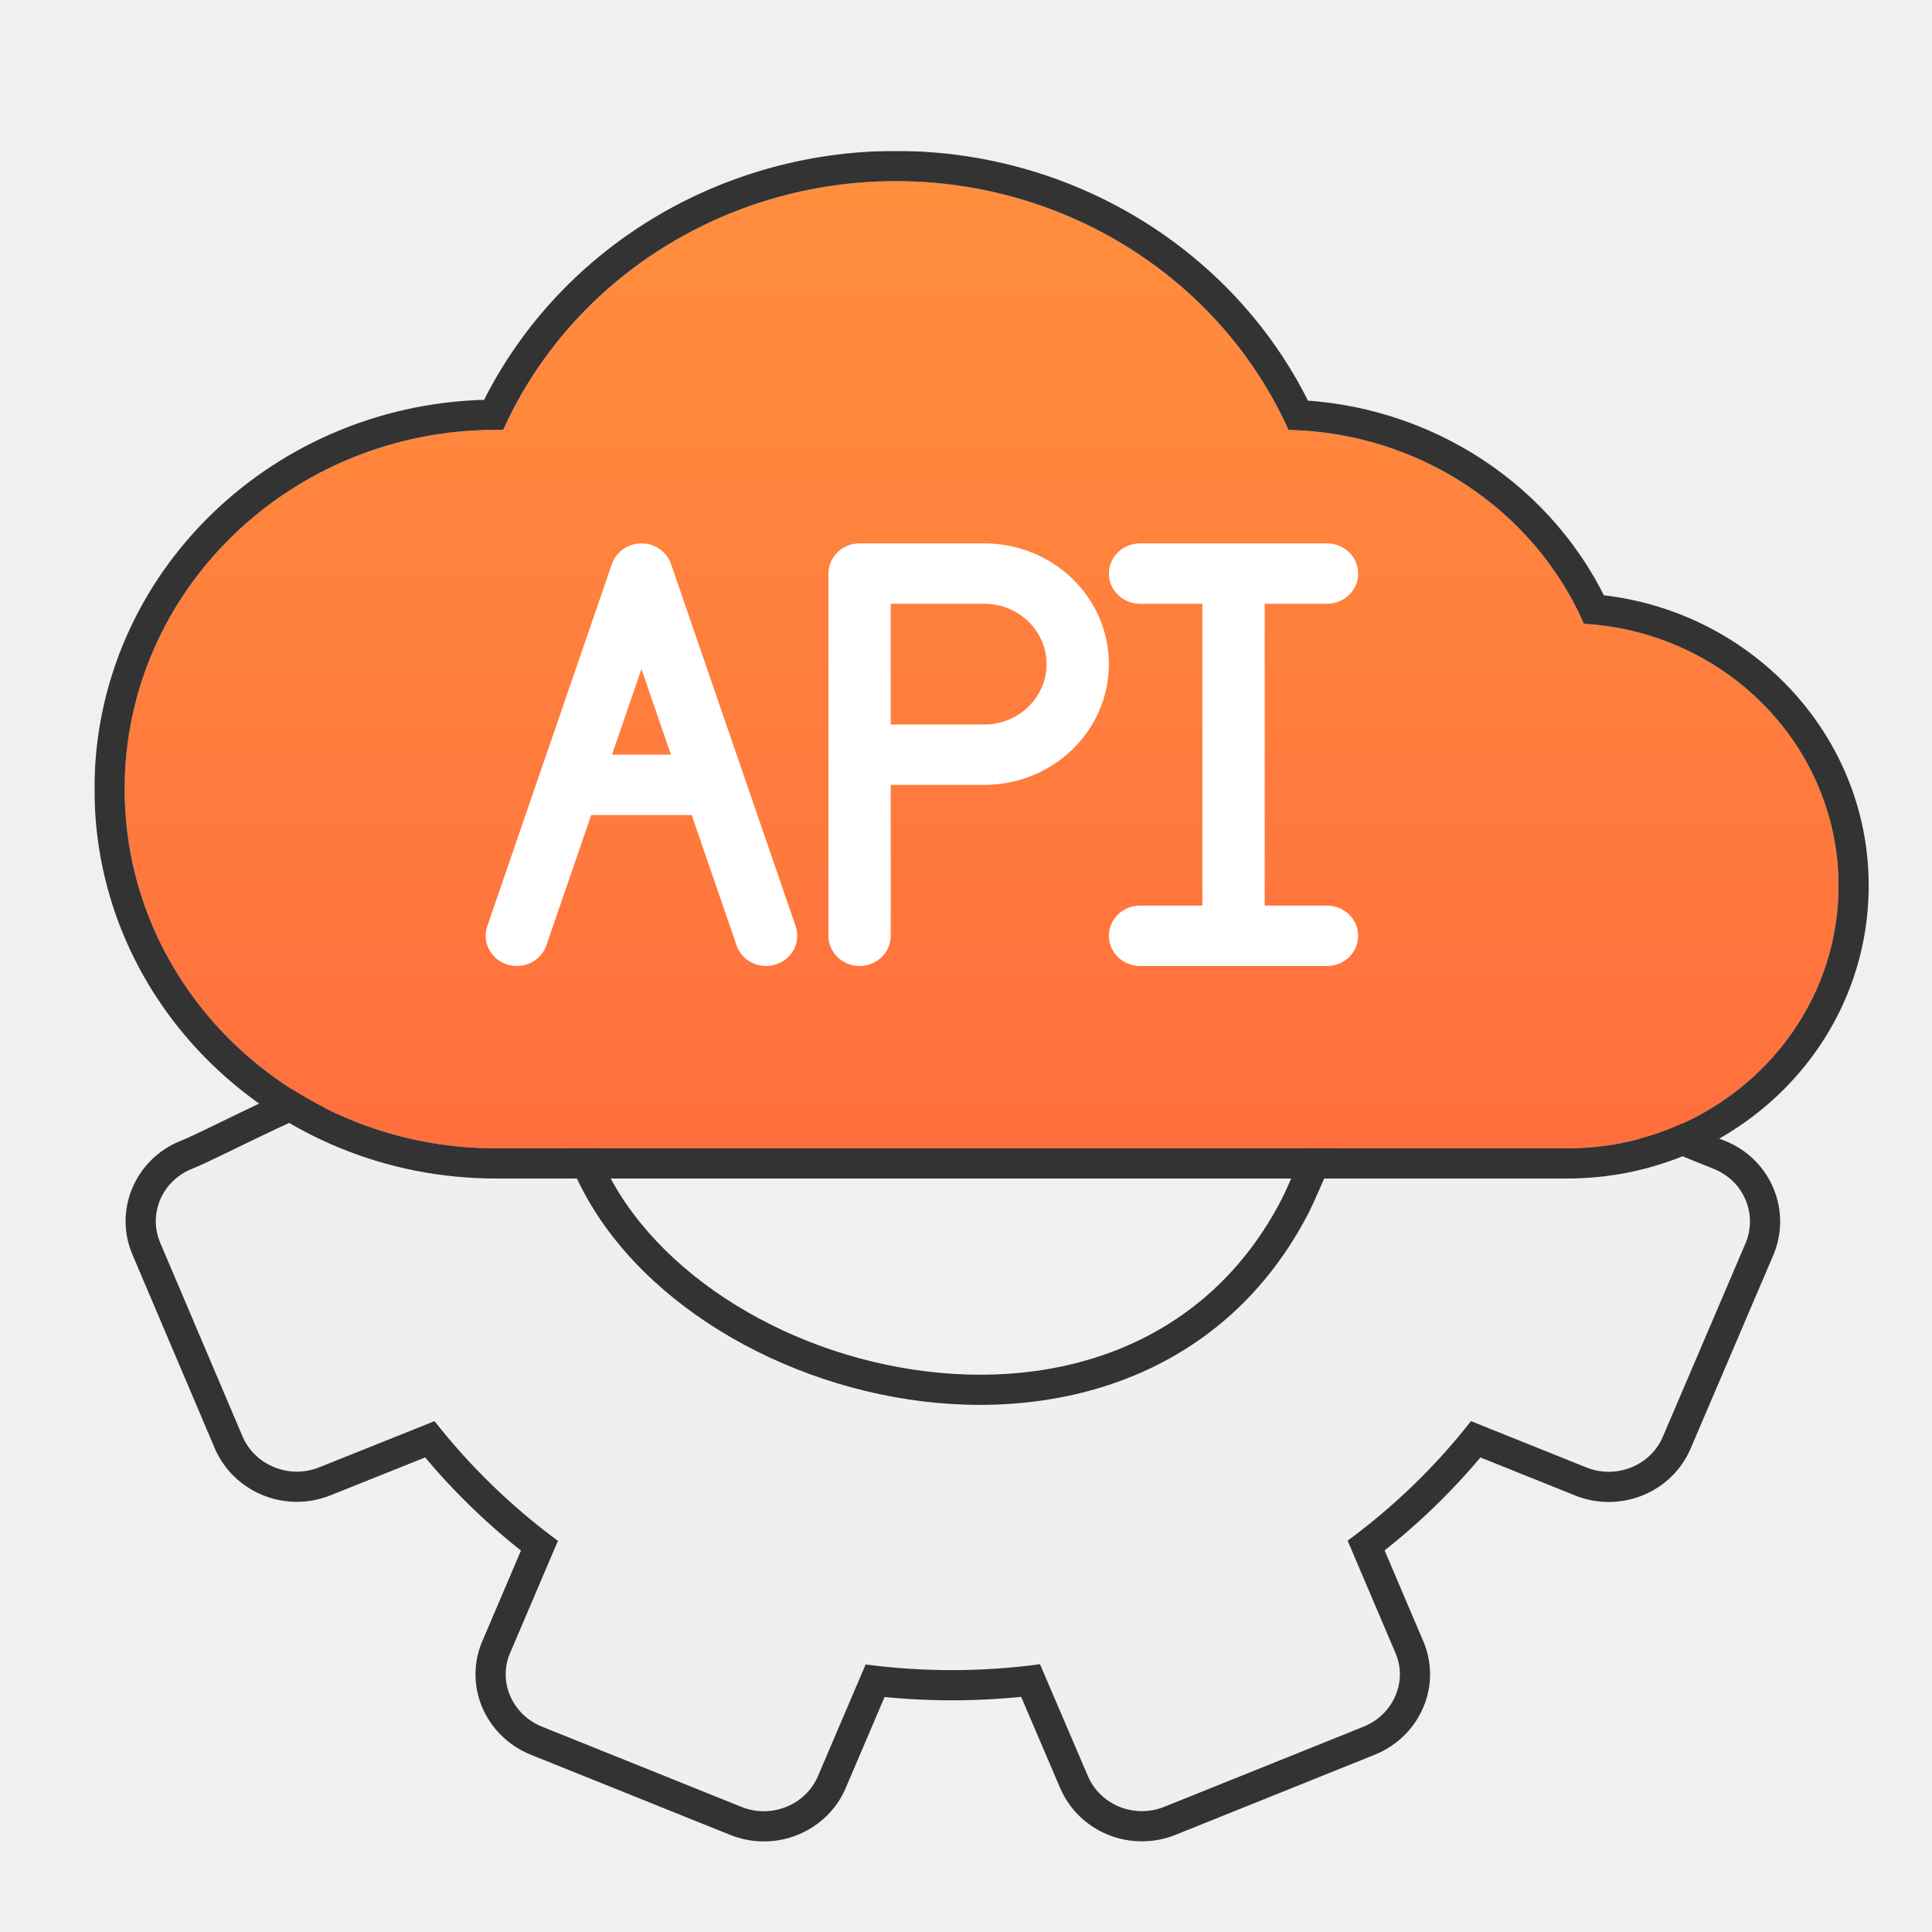
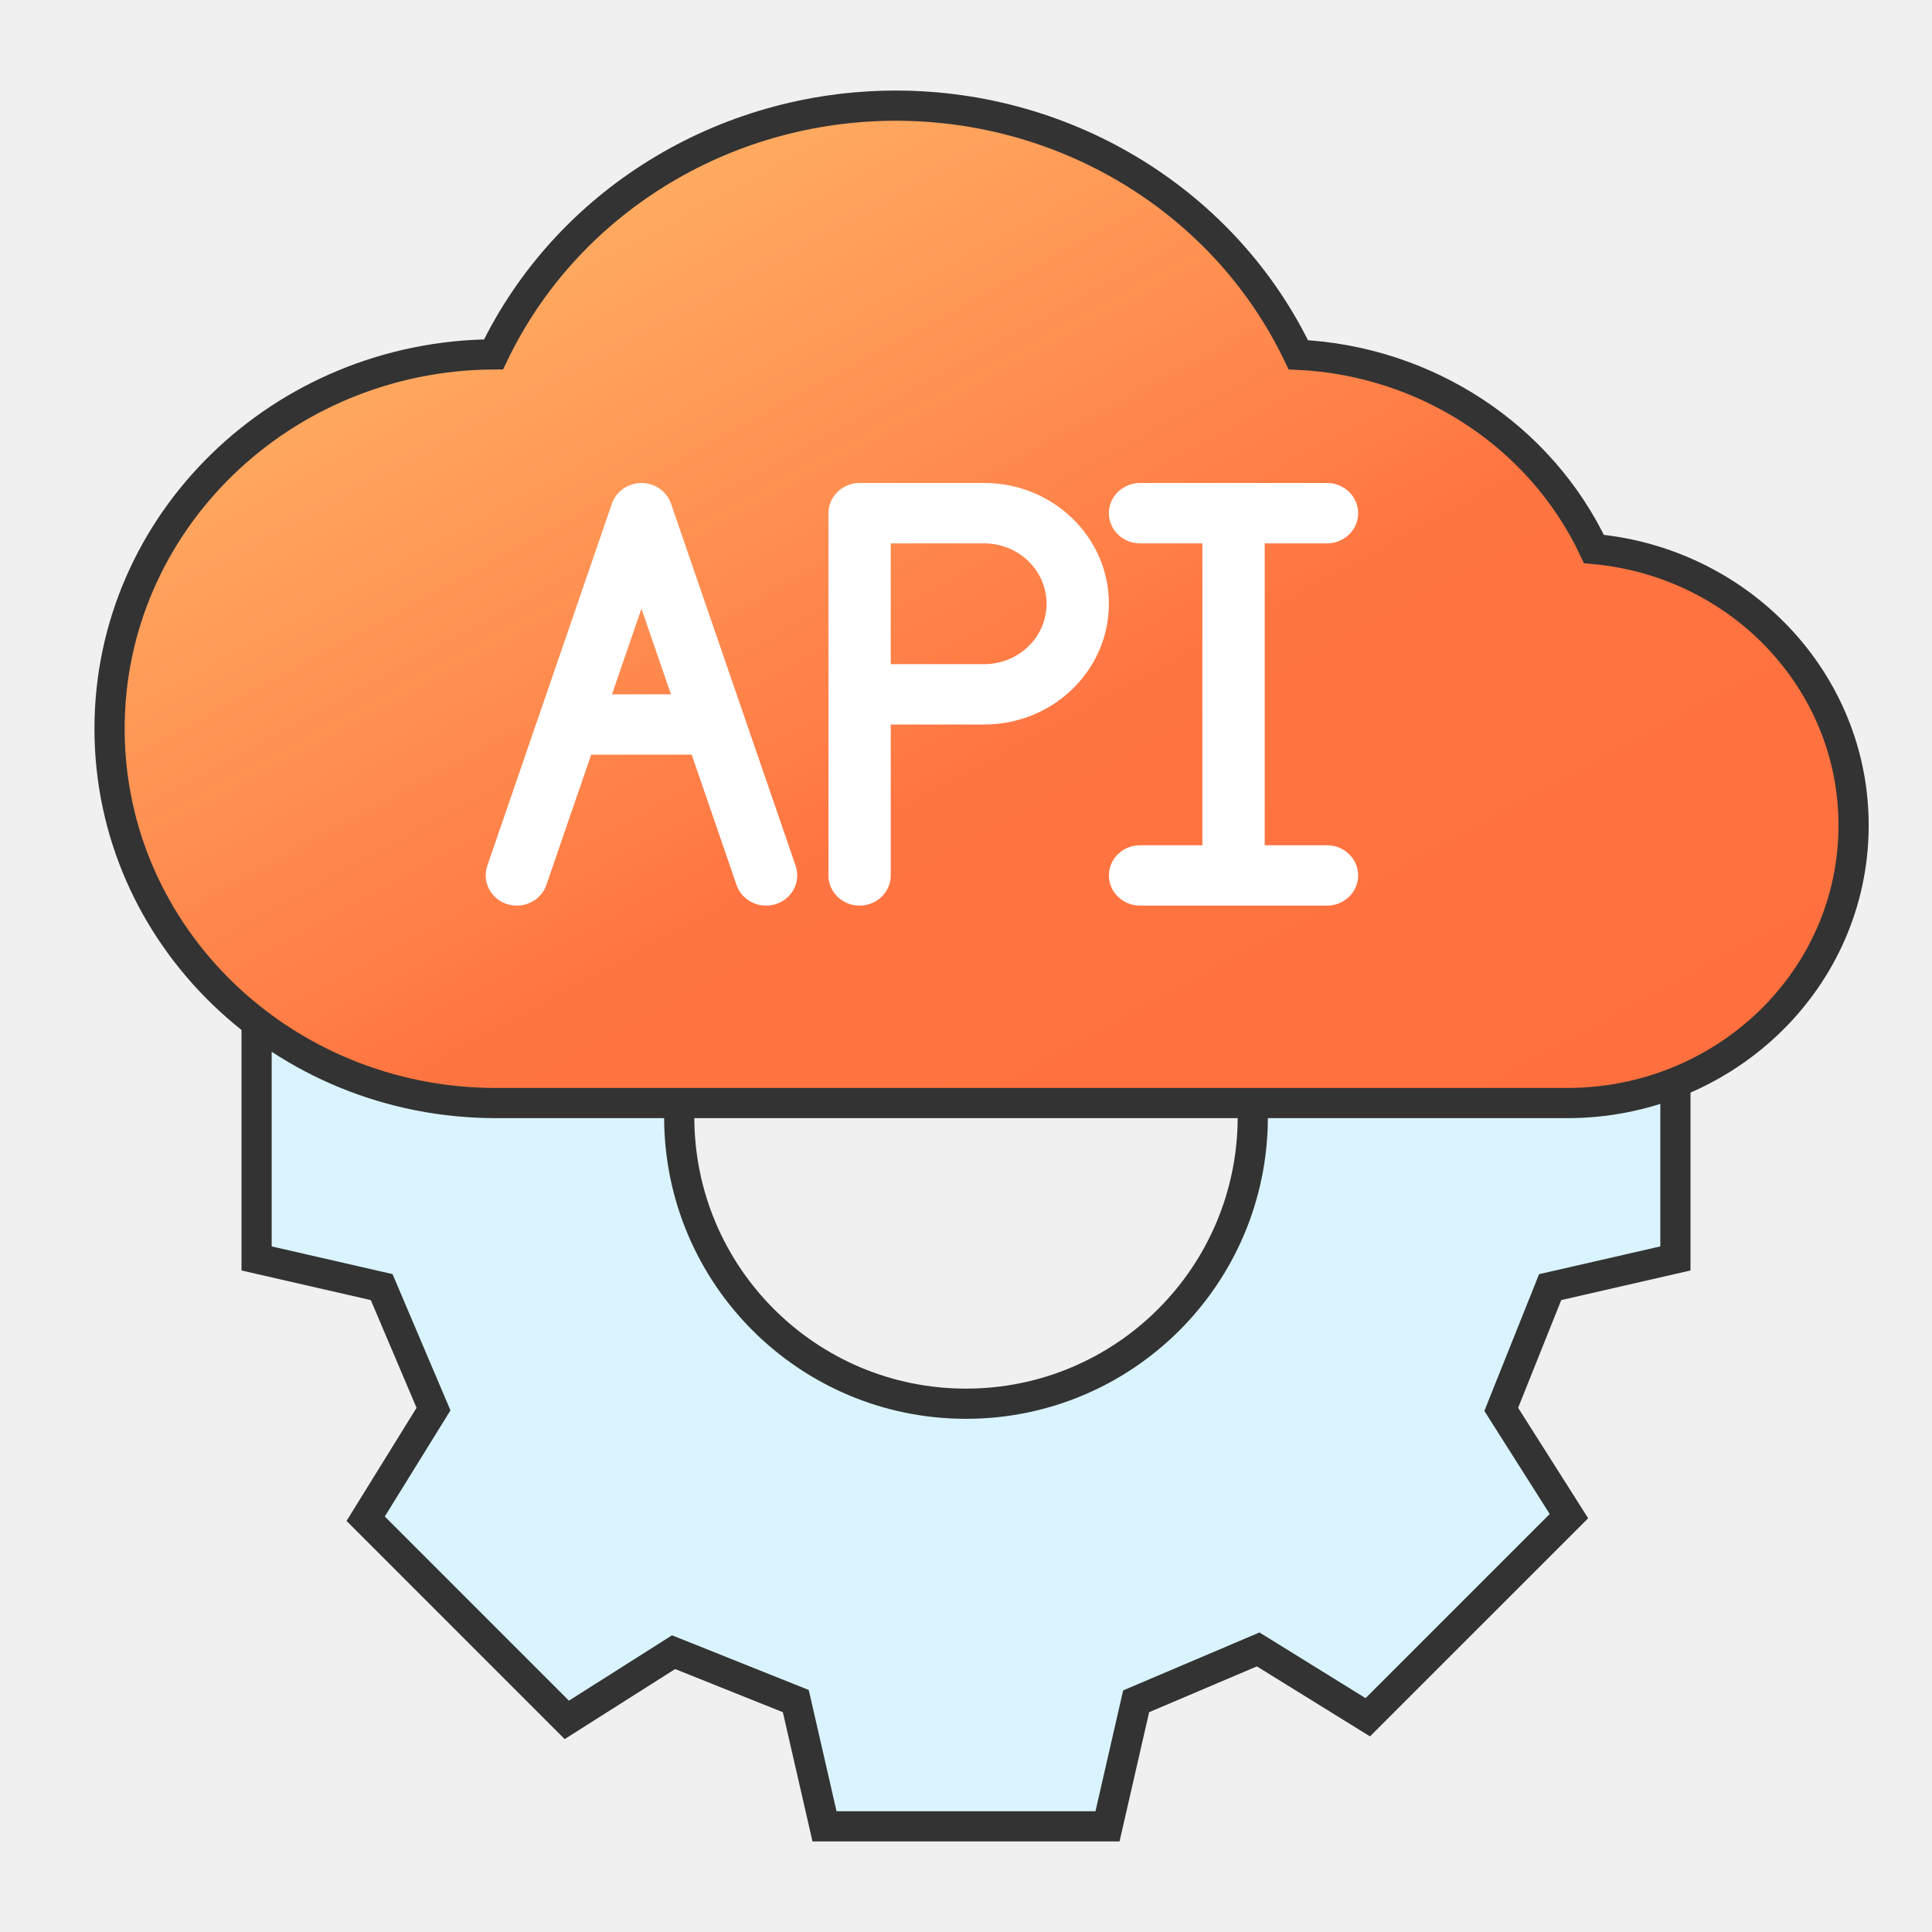
<svg xmlns="http://www.w3.org/2000/svg" width="64" height="64" viewBox="0 0 64 64" fill="none">
-   <mask id="path-1-outside-1_832_21419" maskUnits="userSpaceOnUse" x="3.161" y="33.036" width="56" height="28" fill="black">
-     <rect fill="white" x="3.161" y="33.036" width="56" height="28" />
-     <path d="M25.304 60C25.039 60 24.777 59.947 24.534 59.844L17.958 57.2C17.474 57.006 17.09 56.632 16.892 56.16C16.697 55.696 16.705 55.174 16.916 54.715L18.482 51.043C16.941 49.906 15.566 48.572 14.394 47.077L10.574 48.607C10.098 48.8 9.563 48.799 9.088 48.604C8.613 48.414 8.235 48.05 8.037 47.59L5.313 41.182C4.901 40.232 5.356 39.136 6.333 38.73C7.463 38.278 10.323 36.663 13.419 35.662C16.516 34.661 18.065 36.163 18.756 38.165C21.696 46.676 37.856 50.834 43.355 40.168C43.655 39.586 44.404 37.673 45.224 36.258C45.936 35.161 46.995 34.635 48.801 35.392C50.629 36.159 52.983 37.204 54.068 37.63L56.769 38.721C57.25 38.911 57.631 39.282 57.825 39.749C58.02 40.211 58.018 40.729 57.821 41.19L55.087 47.586C54.89 48.054 54.507 48.425 54.024 48.615C53.542 48.806 53.001 48.801 52.523 48.6L48.728 47.077C47.559 48.571 46.184 49.903 44.642 51.036L46.218 54.738C46.42 55.191 46.425 55.704 46.231 56.16C46.033 56.633 45.648 57.008 45.161 57.202L38.575 59.85C38.099 60.044 37.561 60.045 37.084 59.852C36.606 59.66 36.228 59.29 36.034 58.825L34.451 55.129C32.535 55.388 30.592 55.391 28.675 55.137L27.099 58.83C26.801 59.536 26.092 59.998 25.304 60Z" />
+   <mask id="path-1-inside-1_1694_23816" fill="white">
+     <path fill-rule="evenodd" clip-rule="evenodd" d="M56 31.915V42.086L51.718 43.067L50.29 46.636L52.61 50.294L45.383 57.52L41.636 55.201L38.067 56.718L37.086 61H26.915L25.933 56.718L22.364 55.29L18.706 57.61L11.48 50.383L13.799 46.636L12.283 43.067L8 42.086V31.915L12.283 30.933L13.71 27.364L11.39 23.706L18.617 16.48L22.364 18.799L25.933 17.282L26.915 13H37.086L38.067 17.282L41.636 18.71L45.294 16.39L52.52 23.617L50.201 27.364L51.718 30.933L56 31.915ZM32 46C36.971 46 41 41.971 41 37C41 32.029 36.971 28 32 28C27.029 28 23 32.029 23 37C23 41.971 27.029 46 32 46Z" />
  </mask>
-   <path d="M25.304 60C25.039 60 24.777 59.947 24.534 59.844L17.958 57.2C17.474 57.006 17.09 56.632 16.892 56.16C16.697 55.696 16.705 55.174 16.916 54.715L18.482 51.043C16.941 49.906 15.566 48.572 14.394 47.077L10.574 48.607C10.098 48.8 9.563 48.799 9.088 48.604C8.613 48.414 8.235 48.05 8.037 47.59L5.313 41.182C4.901 40.232 5.356 39.136 6.333 38.73C7.463 38.278 10.323 36.663 13.419 35.662C16.516 34.661 18.065 36.163 18.756 38.165C21.696 46.676 37.856 50.834 43.355 40.168C43.655 39.586 44.404 37.673 45.224 36.258C45.936 35.161 46.995 34.635 48.801 35.392C50.629 36.159 52.983 37.204 54.068 37.63L56.769 38.721C57.25 38.911 57.631 39.282 57.825 39.749C58.02 40.211 58.018 40.729 57.821 41.19L55.087 47.586C54.89 48.054 54.507 48.425 54.024 48.615C53.542 48.806 53.001 48.801 52.523 48.6L48.728 47.077C47.559 48.571 46.184 49.903 44.642 51.036L46.218 54.738C46.42 55.191 46.425 55.704 46.231 56.16C46.033 56.633 45.648 57.008 45.161 57.202L38.575 59.85C38.099 60.044 37.561 60.045 37.084 59.852C36.606 59.66 36.228 59.29 36.034 58.825L34.451 55.129C32.535 55.388 30.592 55.391 28.675 55.137L27.099 58.83C26.801 59.536 26.092 59.998 25.304 60Z" fill="#EFEFEF" />
-   <path d="M55.966 41.105H55.967V40.105H55.966V41.105ZM25.304 60L25.303 61L25.307 61L25.304 60ZM24.534 59.844L24.923 58.923L24.915 58.92L24.907 58.917L24.534 59.844ZM17.958 57.2L18.331 56.272L18.33 56.272L17.958 57.2ZM16.892 56.16L17.814 55.774L17.814 55.773L16.892 56.16ZM16.916 54.715L17.825 55.132L17.83 55.119L17.835 55.107L16.916 54.715ZM18.482 51.043L19.401 51.435L19.712 50.708L19.075 50.238L18.482 51.043ZM14.394 47.077L15.181 46.46L14.719 45.869L14.022 46.148L14.394 47.077ZM10.574 48.607L10.203 47.678L10.199 47.68L10.574 48.607ZM9.088 48.604L9.466 47.679L9.459 47.676L9.088 48.604ZM8.037 47.59L7.116 47.981L7.118 47.986L8.037 47.59ZM5.313 41.182L6.234 40.791L6.231 40.784L5.313 41.182ZM6.333 38.73L5.962 37.801L5.955 37.804L5.948 37.806L6.333 38.73ZM43.355 40.168L44.244 40.626L43.355 40.168ZM54.068 37.63L54.443 36.703L54.434 36.699L54.068 37.63ZM56.769 38.721L56.395 39.648L56.401 39.65L56.769 38.721ZM57.825 39.749L56.901 40.133L56.903 40.137L57.825 39.749ZM57.821 41.19L58.741 41.583L58.741 41.583L57.821 41.19ZM55.087 47.586L54.167 47.193L54.166 47.197L55.087 47.586ZM54.024 48.615L54.392 49.545L54.024 48.615ZM52.523 48.6L52.909 47.678L52.902 47.675L52.895 47.672L52.523 48.6ZM48.728 47.077L49.101 46.149L48.404 45.869L47.941 46.461L48.728 47.077ZM44.642 51.036L44.05 50.23L43.412 50.699L43.722 51.428L44.642 51.036ZM46.218 54.738L45.298 55.13L45.301 55.138L45.305 55.146L46.218 54.738ZM46.231 56.16L45.311 55.769L45.309 55.774L46.231 56.16ZM45.161 57.202L44.791 56.273L44.788 56.274L45.161 57.202ZM38.575 59.85L38.202 58.923L38.199 58.924L38.575 59.85ZM37.084 59.852L37.458 58.925L37.084 59.852ZM36.034 58.825L36.956 58.439L36.953 58.432L36.034 58.825ZM34.451 55.129L35.371 54.735L35.071 54.036L34.317 54.138L34.451 55.129ZM28.675 55.137L28.806 54.145L28.053 54.045L27.755 54.744L28.675 55.137ZM27.099 58.83L26.18 58.437L26.178 58.44L27.099 58.83ZM48.801 35.392L48.414 36.314L48.801 35.392ZM45.224 36.258L44.385 35.714L44.371 35.735L44.358 35.757L45.224 36.258ZM25.305 59C25.173 59 25.042 58.974 24.923 58.923L24.145 60.766C24.512 60.92 24.906 61 25.303 61L25.305 59ZM24.907 58.917L18.331 56.272L17.585 58.128L24.161 60.772L24.907 58.917ZM18.33 56.272C18.088 56.175 17.906 55.992 17.814 55.774L15.97 56.547C16.273 57.271 16.86 57.837 17.587 58.129L18.33 56.272ZM17.814 55.773C17.727 55.567 17.731 55.336 17.825 55.132L16.007 54.298C15.68 55.011 15.666 55.825 15.97 56.548L17.814 55.773ZM17.835 55.107L19.401 51.435L17.562 50.651L15.996 54.323L17.835 55.107ZM19.075 50.238C17.606 49.154 16.297 47.883 15.181 46.46L13.607 47.693C14.835 49.26 16.275 50.658 17.888 51.848L19.075 50.238ZM14.022 46.148L10.203 47.678L10.946 49.535L14.766 48.005L14.022 46.148ZM10.199 47.68C9.965 47.775 9.7 47.774 9.466 47.679L8.709 49.53C9.426 49.823 10.232 49.824 10.95 49.533L10.199 47.68ZM9.459 47.676C9.224 47.582 9.046 47.405 8.955 47.194L7.118 47.986C7.424 48.694 8.002 49.247 8.716 49.533L9.459 47.676ZM8.957 47.199L6.234 40.791L4.393 41.573L7.116 47.981L8.957 47.199ZM6.231 40.784C6.049 40.364 6.237 39.853 6.718 39.653L5.948 37.806C4.475 38.42 3.753 40.099 4.396 41.58L6.231 40.784ZM53.694 38.557L56.395 39.648L57.144 37.794L54.443 36.703L53.694 38.557ZM56.401 39.65C56.637 39.744 56.814 39.922 56.902 40.133L58.748 39.365C58.448 38.643 57.863 38.078 57.138 37.791L56.401 39.65ZM56.903 40.137C56.993 40.349 56.992 40.586 56.902 40.797L58.741 41.583C59.044 40.872 59.046 40.073 58.746 39.361L56.903 40.137ZM56.902 40.797L54.167 47.193L56.007 47.979L58.741 41.583L56.902 40.797ZM54.166 47.197C54.075 47.411 53.895 47.591 53.657 47.686L54.392 49.545C55.118 49.258 55.704 48.696 56.008 47.975L54.166 47.197ZM53.657 47.686C53.417 47.78 53.146 47.778 52.909 47.678L52.136 49.523C52.855 49.824 53.667 49.832 54.392 49.545L53.657 47.686ZM52.895 47.672L49.101 46.149L48.356 48.005L52.15 49.528L52.895 47.672ZM47.941 46.461C46.828 47.883 45.519 49.151 44.05 50.23L45.234 51.842C46.849 50.656 48.29 49.26 49.516 47.694L47.941 46.461ZM43.722 51.428L45.298 55.13L47.138 54.346L45.562 50.644L43.722 51.428ZM45.305 55.146C45.394 55.345 45.396 55.569 45.311 55.769L47.151 56.552C47.454 55.839 47.447 55.036 47.131 54.33L45.305 55.146ZM45.309 55.774C45.217 55.993 45.034 56.176 44.791 56.273L45.531 58.131C46.261 57.84 46.849 57.273 47.153 56.547L45.309 55.774ZM44.788 56.274L38.202 58.923L38.949 60.778L45.534 58.13L44.788 56.274ZM38.199 58.924C37.963 59.02 37.695 59.02 37.458 58.925L36.71 60.78C37.428 61.069 38.234 61.069 38.952 60.777L38.199 58.924ZM37.458 58.925C37.222 58.83 37.045 58.651 36.956 58.439L35.111 59.211C35.411 59.928 35.991 60.49 36.71 60.78L37.458 58.925ZM36.953 58.432L35.371 54.735L33.532 55.522L35.114 59.219L36.953 58.432ZM34.317 54.138C32.489 54.385 30.635 54.388 28.806 54.145L28.544 56.128C30.548 56.394 32.581 56.391 34.586 56.12L34.317 54.138ZM27.755 54.744L26.18 58.437L28.019 59.222L29.595 55.529L27.755 54.744ZM26.178 58.44C26.041 58.765 25.703 58.999 25.302 59L25.307 61C26.481 60.998 27.56 60.308 28.021 59.219L26.178 58.44ZM48.414 36.314C50.2 37.063 52.608 38.131 53.703 38.561L54.434 36.699C53.357 36.276 51.058 35.255 49.187 34.47L48.414 36.314ZM44.244 40.626C44.41 40.304 44.701 39.615 45.006 38.936C45.331 38.214 45.706 37.421 46.089 36.76L44.358 35.757C43.922 36.511 43.512 37.381 43.182 38.115C42.833 38.892 42.6 39.45 42.466 39.709L44.244 40.626ZM46.063 36.803C46.337 36.38 46.608 36.172 46.89 36.088C47.176 36.002 47.645 35.992 48.414 36.314L49.187 34.47C48.151 34.035 47.187 33.91 46.314 34.172C45.437 34.436 44.823 35.039 44.385 35.714L46.063 36.803ZM6.704 39.658C7.303 39.419 8.388 38.861 9.565 38.307C10.793 37.728 12.238 37.095 13.727 36.614L13.112 34.711C11.504 35.23 9.971 35.905 8.713 36.497C7.403 37.114 6.493 37.589 5.962 37.801L6.704 39.658ZM17.811 38.492C19.44 43.209 24.615 46.541 29.947 47.347C35.336 48.161 41.244 46.445 44.244 40.626L42.466 39.709C39.967 44.557 35.046 46.095 30.245 45.369C25.387 44.635 21.012 41.632 19.701 37.839L17.811 38.492ZM13.727 36.614C15.085 36.175 15.936 36.331 16.487 36.652C17.065 36.988 17.509 37.618 17.811 38.492L19.701 37.839C19.312 36.71 18.636 35.588 17.493 34.923C16.322 34.242 14.851 34.148 13.112 34.711L13.727 36.614Z" fill="#333333" mask="url(#path-1-outside-1_832_21419)" />
-   <mask id="path-3-outside-2_832_21419" maskUnits="userSpaceOnUse" x="3.129" y="5" width="59" height="35" fill="black">
-     <rect fill="white" x="3.129" y="5" width="59" height="35" />
-     <path d="M51.91 38.04H16.429C9.636 38.04 4.129 32.712 4.129 26.139C4.129 19.567 9.636 14.239 16.429 14.239C16.51 14.239 16.589 14.239 16.668 14.241C18.925 9.236 24.032 6 29.676 6C35.32 6 40.427 9.236 42.684 14.241C46.967 14.334 50.796 16.847 52.469 20.663C57.317 20.953 61.05 24.917 60.899 29.614C60.748 34.311 56.767 38.042 51.91 38.04Z" />
-   </mask>
-   <path d="M51.91 38.04H16.429C9.636 38.04 4.129 32.712 4.129 26.139C4.129 19.567 9.636 14.239 16.429 14.239C16.51 14.239 16.589 14.239 16.668 14.241C18.925 9.236 24.032 6 29.676 6C35.32 6 40.427 9.236 42.684 14.241C46.967 14.334 50.796 16.847 52.469 20.663C57.317 20.953 61.05 24.917 60.899 29.614C60.748 34.311 56.767 38.042 51.91 38.04Z" fill="url(#paint0_linear_832_21419)" />
-   <path d="M51.91 38.04L51.91 37.04H51.91V38.04ZM16.668 14.241L16.646 15.241L17.308 15.255L17.58 14.652L16.668 14.241ZM42.684 14.241L41.772 14.652L42.031 15.227L42.662 15.241L42.684 14.241ZM52.469 20.663L51.554 21.065L51.799 21.625L52.41 21.662L52.469 20.663ZM51.91 37.04H16.429V39.04H51.91V37.04ZM16.429 37.04C10.157 37.04 5.129 32.129 5.129 26.139H3.129C3.129 33.295 9.115 39.04 16.429 39.04V37.04ZM5.129 26.139C5.129 20.15 10.157 15.239 16.429 15.239V13.239C9.115 13.239 3.129 18.984 3.129 26.139H5.129ZM16.429 15.239C16.506 15.239 16.578 15.239 16.646 15.241L16.69 13.241C16.601 13.239 16.513 13.239 16.429 13.239V15.239ZM17.58 14.652C19.669 10.018 24.411 7 29.676 7V5C23.653 5 18.18 8.454 15.757 13.83L17.58 14.652ZM29.676 7C34.941 7 39.683 10.018 41.772 14.652L43.595 13.83C41.172 8.454 35.699 5 29.676 5V7ZM42.662 15.241C46.57 15.326 50.042 17.618 51.554 21.065L53.385 20.262C51.55 16.077 47.363 13.343 42.705 13.241L42.662 15.241ZM52.41 21.662C56.747 21.921 60.032 25.455 59.899 29.582L61.898 29.646C62.068 24.378 57.888 19.985 52.529 19.665L52.41 21.662ZM59.899 29.582C59.767 33.71 56.258 37.042 51.91 37.04L51.909 39.04C57.277 39.042 61.729 34.912 61.898 29.646L59.899 29.582Z" fill="#333333" mask="url(#path-3-outside-2_832_21419)" />
-   <path fill-rule="evenodd" clip-rule="evenodd" d="M16.283 31.584C16.477 31.845 16.788 32 17.12 32C17.565 32 17.959 31.724 18.099 31.316L19.585 27H22.914L24.399 31.316C24.539 31.724 24.934 32 25.378 32C25.71 32 26.021 31.845 26.215 31.584C26.409 31.323 26.462 30.988 26.358 30.683L22.231 18.692C22.227 18.68 22.223 18.668 22.218 18.656C22.164 18.511 22.078 18.386 21.971 18.285C21.876 18.195 21.763 18.123 21.635 18.073C21.514 18.025 21.383 18 21.249 18C20.979 18 20.72 18.104 20.529 18.284C20.421 18.385 20.335 18.511 20.28 18.656C20.276 18.668 20.271 18.68 20.267 18.692L16.141 30.683C16.036 30.988 16.089 31.323 16.283 31.584ZM21.249 22.163L22.226 25H20.273L21.249 22.163ZM27.443 31C27.443 31.552 27.905 32 28.475 32C29.045 32 29.507 31.552 29.507 31V26H32.604C34.885 26 36.733 24.209 36.733 22C36.733 19.791 34.885 18 32.604 18H28.475C27.905 18 27.443 18.448 27.443 19V25V31ZM32.604 24H29.507V20H32.604C33.744 20 34.669 20.896 34.669 22C34.669 23.105 33.744 24 32.604 24ZM39.83 30V20H37.766C37.195 20 36.733 19.553 36.733 19C36.733 18.448 37.195 18 37.766 18H40.862H43.959C44.529 18 44.991 18.448 44.991 19C44.991 19.553 44.529 20 43.959 20H41.895V30H43.959C44.529 30 44.991 30.448 44.991 31C44.991 31.552 44.529 32 43.959 32H37.766C37.196 32 36.733 31.552 36.733 31C36.733 30.448 37.196 30 37.766 30H39.83Z" fill="white" />
+   <path fill-rule="evenodd" clip-rule="evenodd" d="M56 31.915V42.086L51.718 43.067L50.29 46.636L52.61 50.294L45.383 57.52L41.636 55.201L38.067 56.718L37.086 61H26.915L25.933 56.718L22.364 55.29L18.706 57.61L11.48 50.383L13.799 46.636L12.283 43.067L8 42.086V31.915L12.283 30.933L13.71 27.364L11.39 23.706L18.617 16.48L22.364 18.799L25.933 17.282L26.915 13H37.086L38.067 17.282L41.636 18.71L45.294 16.39L52.52 23.617L50.201 27.364L51.718 30.933L56 31.915ZM32 46C36.971 46 41 41.971 41 37C41 32.029 36.971 28 32 28C27.029 28 23 32.029 23 37C23 41.971 27.029 46 32 46Z" fill="#D9F4FF" />
+   <path d="M56 42.086L56.223 43.06L57 42.882V42.086H56ZM56 31.915H57V31.118L56.223 30.94L56 31.915ZM51.718 43.067L51.494 42.092L50.983 42.209L50.789 42.696L51.718 43.067ZM50.29 46.636L49.361 46.264L49.172 46.739L49.445 47.171L50.29 46.636ZM52.61 50.294L53.317 51.001L53.883 50.434L53.454 49.758L52.61 50.294ZM45.383 57.52L44.856 58.371L45.53 58.788L46.09 58.228L45.383 57.52ZM41.636 55.201L42.162 54.35L41.721 54.078L41.245 54.28L41.636 55.201ZM38.067 56.718L37.676 55.797L37.206 55.997L37.092 56.494L38.067 56.718ZM37.086 61V62H37.882L38.06 61.223L37.086 61ZM26.915 61L25.94 61.223L26.118 62H26.915V61ZM25.933 56.718L26.908 56.494L26.791 55.983L26.305 55.789L25.933 56.718ZM22.364 55.29L22.736 54.361L22.261 54.172L21.829 54.446L22.364 55.29ZM18.706 57.61L17.999 58.317L18.566 58.883L19.242 58.454L18.706 57.61ZM11.48 50.383L10.629 49.856L10.212 50.53L10.772 51.09L11.48 50.383ZM13.799 46.636L14.649 47.162L14.922 46.721L14.72 46.245L13.799 46.636ZM12.283 43.067L13.203 42.676L13.003 42.206L12.506 42.092L12.283 43.067ZM8 42.086H7V42.882L7.777 43.06L8 42.086ZM8 31.915L7.777 30.94L7 31.118V31.915H8ZM12.283 30.933L12.506 31.908L13.017 31.791L13.211 31.305L12.283 30.933ZM13.71 27.364L14.639 27.736L14.829 27.261L14.555 26.829L13.71 27.364ZM11.39 23.706L10.683 22.999L10.117 23.566L10.546 24.242L11.39 23.706ZM18.617 16.48L19.143 15.629L18.47 15.212L17.91 15.772L18.617 16.48ZM22.364 18.799L21.838 19.649L22.279 19.922L22.756 19.72L22.364 18.799ZM25.933 17.282L26.324 18.203L26.794 18.003L26.908 17.506L25.933 17.282ZM26.915 13V12H26.118L25.94 12.777L26.915 13ZM37.086 13L38.06 12.777L37.882 12H37.086V13ZM38.067 17.282L37.092 17.506L37.209 18.017L37.696 18.211L38.067 17.282ZM41.636 18.71L41.264 19.639L41.739 19.828L42.171 19.555L41.636 18.71ZM45.294 16.39L46.001 15.683L45.434 15.117L44.758 15.546L45.294 16.39ZM52.52 23.617L53.371 24.143L53.788 23.47L53.228 22.91L52.52 23.617ZM50.201 27.364L49.35 26.838L49.078 27.279L49.28 27.756L50.201 27.364ZM51.718 30.933L50.797 31.324L50.997 31.794L51.494 31.908L51.718 30.933ZM57 42.086V31.915H55V42.086H57ZM51.941 44.042L56.223 43.06L55.777 41.111L51.494 42.092L51.941 44.042ZM51.218 47.007L52.646 43.438L50.789 42.696L49.361 46.264L51.218 47.007ZM53.454 49.758L51.135 46.1L49.445 47.171L51.765 50.829L53.454 49.758ZM46.09 58.228L53.317 51.001L51.903 49.587L44.676 56.813L46.09 58.228ZM41.109 56.051L44.856 58.371L45.909 56.67L42.162 54.35L41.109 56.051ZM38.458 57.638L42.027 56.121L41.245 54.28L37.676 55.797L38.458 57.638ZM38.06 61.223L39.042 56.941L37.092 56.494L36.111 60.777L38.06 61.223ZM26.915 62H37.086V60H26.915V62ZM24.958 56.941L25.94 61.223L27.889 60.777L26.908 56.494L24.958 56.941ZM21.993 56.218L25.562 57.646L26.305 55.789L22.736 54.361L21.993 56.218ZM19.242 58.454L22.9 56.135L21.829 54.446L18.171 56.765L19.242 58.454ZM10.772 51.09L17.999 58.317L19.413 56.903L12.187 49.676L10.772 51.09ZM12.949 46.109L10.629 49.856L12.33 50.909L14.649 47.162L12.949 46.109ZM11.362 43.458L12.879 47.027L14.72 46.245L13.203 42.676L11.362 43.458ZM7.777 43.06L12.059 44.042L12.506 42.092L8.223 41.111L7.777 43.06ZM7 31.915V42.086H9V31.915H7ZM12.059 29.958L7.777 30.94L8.223 32.889L12.506 31.908L12.059 29.958ZM12.782 26.993L11.354 30.562L13.211 31.305L14.639 27.736L12.782 26.993ZM10.546 24.242L12.866 27.9L14.555 26.829L12.235 23.171L10.546 24.242ZM17.91 15.772L10.683 22.999L12.097 24.413L19.324 17.187L17.91 15.772ZM22.891 17.949L19.143 15.629L18.091 17.33L21.838 19.649L22.891 17.949ZM25.542 16.362L21.973 17.879L22.756 19.72L26.324 18.203L25.542 16.362ZM25.94 12.777L24.958 17.059L26.908 17.506L27.889 13.223L25.94 12.777ZM37.086 12H26.915V14H37.086V12ZM39.042 17.059L38.06 12.777L36.111 13.223L37.092 17.506L39.042 17.059ZM42.007 17.782L38.438 16.354L37.696 18.211L41.264 19.639L42.007 17.782ZM44.758 15.546L41.1 17.866L42.171 19.555L45.829 17.235L44.758 15.546ZM53.228 22.91L46.001 15.683L44.587 17.097L51.813 24.324L53.228 22.91ZM51.051 27.891L53.371 24.143L51.67 23.091L49.35 26.838L51.051 27.891ZM52.638 30.542L51.121 26.973L49.28 27.756L50.797 31.324L52.638 30.542ZM56.223 30.94L51.941 29.958L51.494 31.908L55.777 32.889L56.223 30.94ZM40 37C40 41.418 36.418 45 32 45V47C37.523 47 42 42.523 42 37H40ZM32 29C36.418 29 40 32.582 40 37H42C42 31.477 37.523 27 32 27V29ZM24 37C24 32.582 27.582 29 32 29V27C26.477 27 22 31.477 22 37H24ZM32 45C27.582 45 24 41.418 24 37H22C22 42.523 26.477 47 32 47V45Z" fill="#333333" mask="url(#path-1-inside-1_1694_23816)" />
+   <path d="M51.91 36.54H16.429C9.375 36.54 3.629 31.003 3.629 24.139C3.629 17.301 9.333 11.78 16.35 11.739C18.756 6.718 23.954 3.5 29.676 3.5C35.402 3.5 40.605 6.723 43.008 11.752C47.248 11.957 51.031 14.434 52.802 18.187C57.758 18.636 61.556 22.747 61.398 27.63C61.238 32.612 57.022 36.542 51.91 36.54ZM51.91 36.54L51.91 36.04M51.91 36.54L51.91 36.04M51.91 36.54H51.91V36.04M51.91 36.54L51.91 36.04" fill="url(#paint0_linear_1694_23816)" stroke="#333333" />
+   <path fill-rule="evenodd" clip-rule="evenodd" d="M24.399 29.316C24.539 29.724 24.934 30 25.378 30C25.71 30 26.021 29.845 26.215 29.584C26.409 29.323 26.462 28.988 26.358 28.683L22.231 16.692C22.227 16.68 22.223 16.668 22.218 16.656C22.163 16.511 22.078 16.386 21.97 16.285C21.876 16.195 21.763 16.123 21.635 16.073C21.513 16.025 21.383 16 21.249 16C21.116 16 20.985 16.025 20.864 16.073C20.735 16.122 20.623 16.195 20.529 16.284C20.421 16.385 20.335 16.511 20.28 16.656C20.275 16.668 20.271 16.68 20.267 16.692L16.141 28.683C16.036 28.988 16.089 29.323 16.283 29.584C16.477 29.845 16.788 30 17.12 30C17.564 30 17.959 29.724 18.099 29.316L19.584 25H22.914L24.399 29.316ZM22.226 23H20.273L21.249 20.163L22.226 23ZM27.443 29C27.443 29.552 27.905 30 28.475 30C29.045 30 29.507 29.552 29.507 29V24H32.604C34.885 24 36.733 22.209 36.733 20C36.733 17.791 34.885 16 32.604 16H28.475C27.905 16 27.443 16.448 27.443 17V23V29ZM32.604 22H29.507V18H32.604C33.744 18 34.669 18.896 34.669 20C34.669 21.105 33.744 22 32.604 22ZM39.83 28V18H37.765C37.195 18 36.733 17.553 36.733 17C36.733 16.448 37.195 16 37.765 16H40.862H43.959C44.529 16 44.991 16.448 44.991 17C44.991 17.553 44.529 18 43.959 18H41.895V28H43.959C44.529 28 44.991 28.448 44.991 29C44.991 29.552 44.529 30 43.959 30H37.765C37.195 30 36.733 29.552 36.733 29C36.733 28.448 37.195 28 37.765 28H39.83Z" fill="white" />
  <defs>
-     <linearGradient id="paint0_linear_832_21419" x1="32.516" y1="6" x2="32.516" y2="38.04" gradientUnits="userSpaceOnUse">
-       <stop stop-color="#FF8E3D" />
+     <linearGradient id="paint0_linear_1694_23816" x1="4.129" y1="2.748" x2="31.024" y2="52.268" gradientUnits="userSpaceOnUse">
+       <stop stop-color="#FFC671" />
+       <stop offset="0.594" stop-color="#FF7541" />
      <stop offset="1" stop-color="#FF6F3D" />
    </linearGradient>
  </defs>
</svg>
